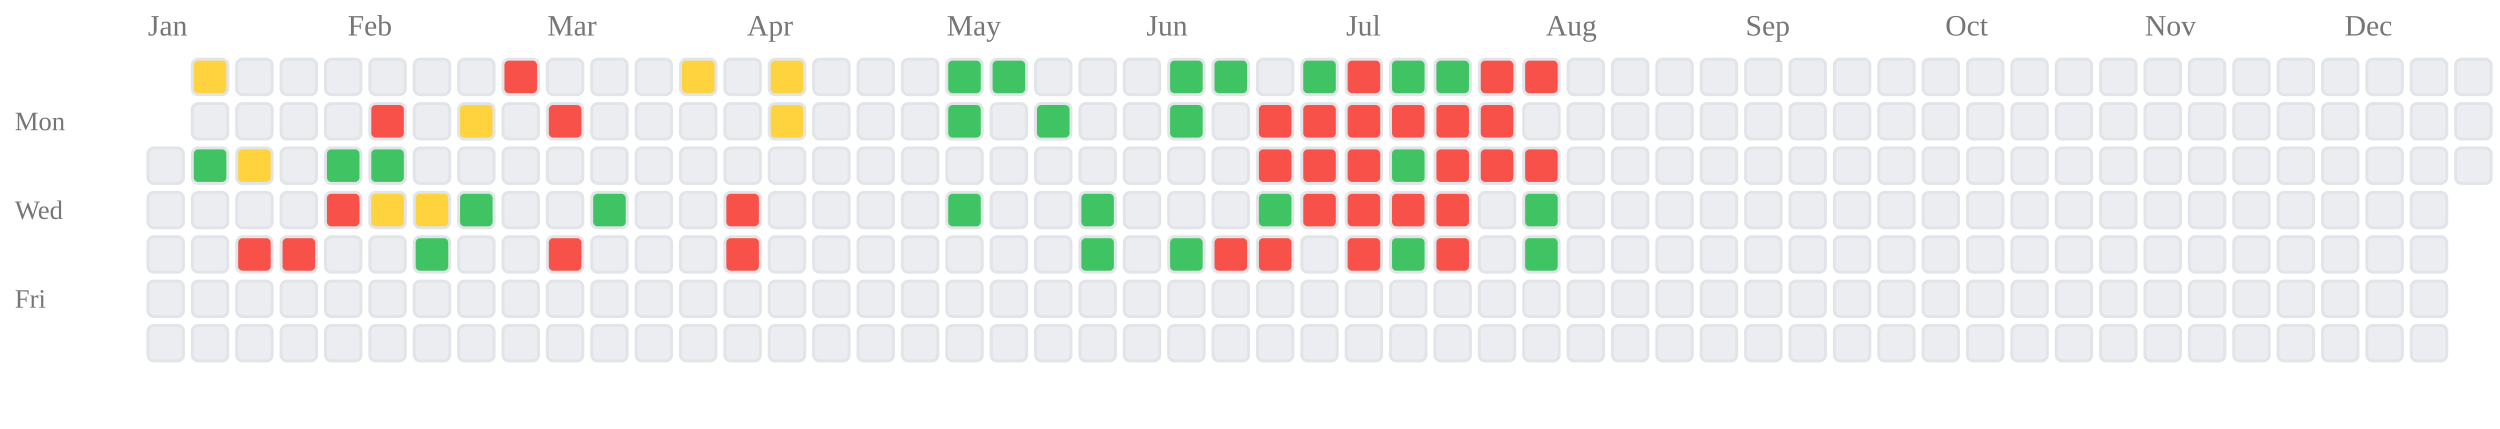
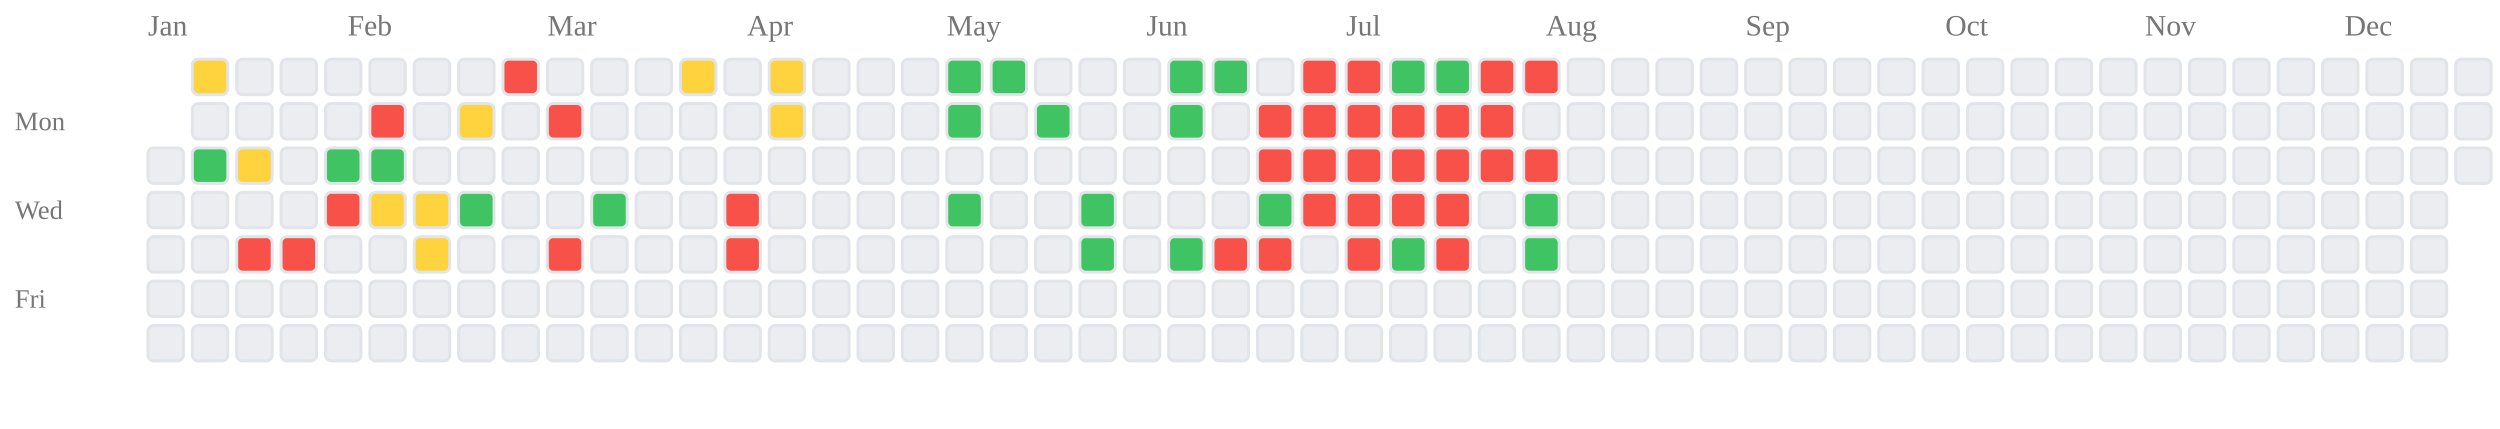
<svg xmlns="http://www.w3.org/2000/svg" width="845" height="145">
  <style>
        .month { font-size: 10px; fill: #767676; }
        .day { font-size: 9px; fill: #767676; }
        .cell { stroke: #e1e4e8; stroke-width: 1; }
        .cell-profit { fill: #40c463; }
        .cell-loss { fill: #f85149; }
        .cell-breakeven { fill: #ffd33d; }
        .cell-empty { fill: #ebedf0; }
    </style>
  <text x="50.0" y="12" class="month">Jan</text>
  <text x="117.5" y="12" class="month">Feb</text>
  <text x="185.0" y="12" class="month">Mar</text>
  <text x="252.5" y="12" class="month">Apr</text>
  <text x="320.0" y="12" class="month">May</text>
  <text x="387.5" y="12" class="month">Jun</text>
  <text x="455.0" y="12" class="month">Jul</text>
  <text x="522.5" y="12" class="month">Aug</text>
  <text x="590.0" y="12" class="month">Sep</text>
  <text x="657.5" y="12" class="month">Oct</text>
  <text x="725.0" y="12" class="month">Nov</text>
  <text x="792.5" y="12" class="month">Dec</text>
  <text x="5" y="44" class="day">Mon</text>
  <text x="5" y="74" class="day">Wed</text>
  <text x="5" y="104" class="day">Fri</text>
  <rect x="50" y="50" width="12" height="12" class="cell cell-empty" rx="2" ry="2" />
  <rect x="50" y="65" width="12" height="12" class="cell cell-empty" rx="2" ry="2" />
  <rect x="50" y="80" width="12" height="12" class="cell cell-empty" rx="2" ry="2" />
  <rect x="50" y="95" width="12" height="12" class="cell cell-empty" rx="2" ry="2" />
  <rect x="50" y="110" width="12" height="12" class="cell cell-empty" rx="2" ry="2" />
  <rect x="65" y="20" width="12" height="12" class="cell cell-breakeven" rx="2" ry="2" />
  <rect x="65" y="35" width="12" height="12" class="cell cell-empty" rx="2" ry="2" />
  <rect x="65" y="50" width="12" height="12" class="cell cell-profit" rx="2" ry="2" />
  <rect x="65" y="65" width="12" height="12" class="cell cell-empty" rx="2" ry="2" />
  <rect x="65" y="80" width="12" height="12" class="cell cell-empty" rx="2" ry="2" />
  <rect x="65" y="95" width="12" height="12" class="cell cell-empty" rx="2" ry="2" />
  <rect x="65" y="110" width="12" height="12" class="cell cell-empty" rx="2" ry="2" />
  <rect x="80" y="20" width="12" height="12" class="cell cell-empty" rx="2" ry="2" />
  <rect x="80" y="35" width="12" height="12" class="cell cell-empty" rx="2" ry="2" />
  <rect x="80" y="50" width="12" height="12" class="cell cell-breakeven" rx="2" ry="2" />
  <rect x="80" y="65" width="12" height="12" class="cell cell-empty" rx="2" ry="2" />
  <rect x="80" y="80" width="12" height="12" class="cell cell-loss" rx="2" ry="2" />
  <rect x="80" y="95" width="12" height="12" class="cell cell-empty" rx="2" ry="2" />
  <rect x="80" y="110" width="12" height="12" class="cell cell-empty" rx="2" ry="2" />
  <rect x="95" y="20" width="12" height="12" class="cell cell-empty" rx="2" ry="2" />
  <rect x="95" y="35" width="12" height="12" class="cell cell-empty" rx="2" ry="2" />
  <rect x="95" y="50" width="12" height="12" class="cell cell-empty" rx="2" ry="2" />
  <rect x="95" y="65" width="12" height="12" class="cell cell-empty" rx="2" ry="2" />
  <rect x="95" y="80" width="12" height="12" class="cell cell-loss" rx="2" ry="2" />
  <rect x="95" y="95" width="12" height="12" class="cell cell-empty" rx="2" ry="2" />
  <rect x="95" y="110" width="12" height="12" class="cell cell-empty" rx="2" ry="2" />
  <rect x="110" y="20" width="12" height="12" class="cell cell-empty" rx="2" ry="2" />
  <rect x="110" y="35" width="12" height="12" class="cell cell-empty" rx="2" ry="2" />
  <rect x="110" y="50" width="12" height="12" class="cell cell-profit" rx="2" ry="2" />
  <rect x="110" y="65" width="12" height="12" class="cell cell-loss" rx="2" ry="2" />
  <rect x="110" y="80" width="12" height="12" class="cell cell-empty" rx="2" ry="2" />
  <rect x="110" y="95" width="12" height="12" class="cell cell-empty" rx="2" ry="2" />
  <rect x="110" y="110" width="12" height="12" class="cell cell-empty" rx="2" ry="2" />
  <rect x="125" y="20" width="12" height="12" class="cell cell-empty" rx="2" ry="2" />
  <rect x="125" y="35" width="12" height="12" class="cell cell-loss" rx="2" ry="2" />
  <rect x="125" y="50" width="12" height="12" class="cell cell-profit" rx="2" ry="2" />
  <rect x="125" y="65" width="12" height="12" class="cell cell-breakeven" rx="2" ry="2" />
  <rect x="125" y="80" width="12" height="12" class="cell cell-empty" rx="2" ry="2" />
  <rect x="125" y="95" width="12" height="12" class="cell cell-empty" rx="2" ry="2" />
  <rect x="125" y="110" width="12" height="12" class="cell cell-empty" rx="2" ry="2" />
  <rect x="140" y="20" width="12" height="12" class="cell cell-empty" rx="2" ry="2" />
  <rect x="140" y="35" width="12" height="12" class="cell cell-empty" rx="2" ry="2" />
  <rect x="140" y="50" width="12" height="12" class="cell cell-empty" rx="2" ry="2" />
  <rect x="140" y="65" width="12" height="12" class="cell cell-breakeven" rx="2" ry="2" />
-   <rect x="140" y="80" width="12" height="12" class="cell cell-profit" rx="2" ry="2" />
+   <rect x="140" y="80" width="12" height="12" class="cell cell-breakeven" rx="2" ry="2" />
  <rect x="140" y="95" width="12" height="12" class="cell cell-empty" rx="2" ry="2" />
  <rect x="140" y="110" width="12" height="12" class="cell cell-empty" rx="2" ry="2" />
  <rect x="155" y="20" width="12" height="12" class="cell cell-empty" rx="2" ry="2" />
  <rect x="155" y="35" width="12" height="12" class="cell cell-breakeven" rx="2" ry="2" />
  <rect x="155" y="50" width="12" height="12" class="cell cell-empty" rx="2" ry="2" />
  <rect x="155" y="65" width="12" height="12" class="cell cell-profit" rx="2" ry="2" />
  <rect x="155" y="80" width="12" height="12" class="cell cell-empty" rx="2" ry="2" />
  <rect x="155" y="95" width="12" height="12" class="cell cell-empty" rx="2" ry="2" />
  <rect x="155" y="110" width="12" height="12" class="cell cell-empty" rx="2" ry="2" />
  <rect x="170" y="20" width="12" height="12" class="cell cell-loss" rx="2" ry="2" />
  <rect x="170" y="35" width="12" height="12" class="cell cell-empty" rx="2" ry="2" />
  <rect x="170" y="50" width="12" height="12" class="cell cell-empty" rx="2" ry="2" />
  <rect x="170" y="65" width="12" height="12" class="cell cell-empty" rx="2" ry="2" />
  <rect x="170" y="80" width="12" height="12" class="cell cell-empty" rx="2" ry="2" />
  <rect x="170" y="95" width="12" height="12" class="cell cell-empty" rx="2" ry="2" />
  <rect x="170" y="110" width="12" height="12" class="cell cell-empty" rx="2" ry="2" />
  <rect x="185" y="20" width="12" height="12" class="cell cell-empty" rx="2" ry="2" />
  <rect x="185" y="35" width="12" height="12" class="cell cell-loss" rx="2" ry="2" />
  <rect x="185" y="50" width="12" height="12" class="cell cell-empty" rx="2" ry="2" />
  <rect x="185" y="65" width="12" height="12" class="cell cell-empty" rx="2" ry="2" />
  <rect x="185" y="80" width="12" height="12" class="cell cell-loss" rx="2" ry="2" />
  <rect x="185" y="95" width="12" height="12" class="cell cell-empty" rx="2" ry="2" />
  <rect x="185" y="110" width="12" height="12" class="cell cell-empty" rx="2" ry="2" />
  <rect x="200" y="20" width="12" height="12" class="cell cell-empty" rx="2" ry="2" />
  <rect x="200" y="35" width="12" height="12" class="cell cell-empty" rx="2" ry="2" />
  <rect x="200" y="50" width="12" height="12" class="cell cell-empty" rx="2" ry="2" />
  <rect x="200" y="65" width="12" height="12" class="cell cell-profit" rx="2" ry="2" />
  <rect x="200" y="80" width="12" height="12" class="cell cell-empty" rx="2" ry="2" />
  <rect x="200" y="95" width="12" height="12" class="cell cell-empty" rx="2" ry="2" />
  <rect x="200" y="110" width="12" height="12" class="cell cell-empty" rx="2" ry="2" />
  <rect x="215" y="20" width="12" height="12" class="cell cell-empty" rx="2" ry="2" />
  <rect x="215" y="35" width="12" height="12" class="cell cell-empty" rx="2" ry="2" />
  <rect x="215" y="50" width="12" height="12" class="cell cell-empty" rx="2" ry="2" />
  <rect x="215" y="65" width="12" height="12" class="cell cell-empty" rx="2" ry="2" />
  <rect x="215" y="80" width="12" height="12" class="cell cell-empty" rx="2" ry="2" />
  <rect x="215" y="95" width="12" height="12" class="cell cell-empty" rx="2" ry="2" />
  <rect x="215" y="110" width="12" height="12" class="cell cell-empty" rx="2" ry="2" />
  <rect x="230" y="20" width="12" height="12" class="cell cell-breakeven" rx="2" ry="2" />
  <rect x="230" y="35" width="12" height="12" class="cell cell-empty" rx="2" ry="2" />
  <rect x="230" y="50" width="12" height="12" class="cell cell-empty" rx="2" ry="2" />
  <rect x="230" y="65" width="12" height="12" class="cell cell-empty" rx="2" ry="2" />
  <rect x="230" y="80" width="12" height="12" class="cell cell-empty" rx="2" ry="2" />
  <rect x="230" y="95" width="12" height="12" class="cell cell-empty" rx="2" ry="2" />
  <rect x="230" y="110" width="12" height="12" class="cell cell-empty" rx="2" ry="2" />
  <rect x="245" y="20" width="12" height="12" class="cell cell-empty" rx="2" ry="2" />
  <rect x="245" y="35" width="12" height="12" class="cell cell-empty" rx="2" ry="2" />
  <rect x="245" y="50" width="12" height="12" class="cell cell-empty" rx="2" ry="2" />
  <rect x="245" y="65" width="12" height="12" class="cell cell-loss" rx="2" ry="2" />
  <rect x="245" y="80" width="12" height="12" class="cell cell-loss" rx="2" ry="2" />
  <rect x="245" y="95" width="12" height="12" class="cell cell-empty" rx="2" ry="2" />
  <rect x="245" y="110" width="12" height="12" class="cell cell-empty" rx="2" ry="2" />
  <rect x="260" y="20" width="12" height="12" class="cell cell-breakeven" rx="2" ry="2" />
  <rect x="260" y="35" width="12" height="12" class="cell cell-breakeven" rx="2" ry="2" />
  <rect x="260" y="50" width="12" height="12" class="cell cell-empty" rx="2" ry="2" />
  <rect x="260" y="65" width="12" height="12" class="cell cell-empty" rx="2" ry="2" />
  <rect x="260" y="80" width="12" height="12" class="cell cell-empty" rx="2" ry="2" />
  <rect x="260" y="95" width="12" height="12" class="cell cell-empty" rx="2" ry="2" />
  <rect x="260" y="110" width="12" height="12" class="cell cell-empty" rx="2" ry="2" />
  <rect x="275" y="20" width="12" height="12" class="cell cell-empty" rx="2" ry="2" />
  <rect x="275" y="35" width="12" height="12" class="cell cell-empty" rx="2" ry="2" />
  <rect x="275" y="50" width="12" height="12" class="cell cell-empty" rx="2" ry="2" />
  <rect x="275" y="65" width="12" height="12" class="cell cell-empty" rx="2" ry="2" />
  <rect x="275" y="80" width="12" height="12" class="cell cell-empty" rx="2" ry="2" />
  <rect x="275" y="95" width="12" height="12" class="cell cell-empty" rx="2" ry="2" />
  <rect x="275" y="110" width="12" height="12" class="cell cell-empty" rx="2" ry="2" />
  <rect x="290" y="20" width="12" height="12" class="cell cell-empty" rx="2" ry="2" />
  <rect x="290" y="35" width="12" height="12" class="cell cell-empty" rx="2" ry="2" />
  <rect x="290" y="50" width="12" height="12" class="cell cell-empty" rx="2" ry="2" />
  <rect x="290" y="65" width="12" height="12" class="cell cell-empty" rx="2" ry="2" />
  <rect x="290" y="80" width="12" height="12" class="cell cell-empty" rx="2" ry="2" />
  <rect x="290" y="95" width="12" height="12" class="cell cell-empty" rx="2" ry="2" />
  <rect x="290" y="110" width="12" height="12" class="cell cell-empty" rx="2" ry="2" />
  <rect x="305" y="20" width="12" height="12" class="cell cell-empty" rx="2" ry="2" />
  <rect x="305" y="35" width="12" height="12" class="cell cell-empty" rx="2" ry="2" />
  <rect x="305" y="50" width="12" height="12" class="cell cell-empty" rx="2" ry="2" />
  <rect x="305" y="65" width="12" height="12" class="cell cell-empty" rx="2" ry="2" />
  <rect x="305" y="80" width="12" height="12" class="cell cell-empty" rx="2" ry="2" />
  <rect x="305" y="95" width="12" height="12" class="cell cell-empty" rx="2" ry="2" />
  <rect x="305" y="110" width="12" height="12" class="cell cell-empty" rx="2" ry="2" />
  <rect x="320" y="20" width="12" height="12" class="cell cell-profit" rx="2" ry="2" />
  <rect x="320" y="35" width="12" height="12" class="cell cell-profit" rx="2" ry="2" />
  <rect x="320" y="50" width="12" height="12" class="cell cell-empty" rx="2" ry="2" />
  <rect x="320" y="65" width="12" height="12" class="cell cell-profit" rx="2" ry="2" />
  <rect x="320" y="80" width="12" height="12" class="cell cell-empty" rx="2" ry="2" />
  <rect x="320" y="95" width="12" height="12" class="cell cell-empty" rx="2" ry="2" />
  <rect x="320" y="110" width="12" height="12" class="cell cell-empty" rx="2" ry="2" />
  <rect x="335" y="20" width="12" height="12" class="cell cell-profit" rx="2" ry="2" />
  <rect x="335" y="35" width="12" height="12" class="cell cell-empty" rx="2" ry="2" />
  <rect x="335" y="50" width="12" height="12" class="cell cell-empty" rx="2" ry="2" />
  <rect x="335" y="65" width="12" height="12" class="cell cell-empty" rx="2" ry="2" />
  <rect x="335" y="80" width="12" height="12" class="cell cell-empty" rx="2" ry="2" />
  <rect x="335" y="95" width="12" height="12" class="cell cell-empty" rx="2" ry="2" />
  <rect x="335" y="110" width="12" height="12" class="cell cell-empty" rx="2" ry="2" />
  <rect x="350" y="20" width="12" height="12" class="cell cell-empty" rx="2" ry="2" />
  <rect x="350" y="35" width="12" height="12" class="cell cell-profit" rx="2" ry="2" />
  <rect x="350" y="50" width="12" height="12" class="cell cell-empty" rx="2" ry="2" />
  <rect x="350" y="65" width="12" height="12" class="cell cell-empty" rx="2" ry="2" />
  <rect x="350" y="80" width="12" height="12" class="cell cell-empty" rx="2" ry="2" />
  <rect x="350" y="95" width="12" height="12" class="cell cell-empty" rx="2" ry="2" />
  <rect x="350" y="110" width="12" height="12" class="cell cell-empty" rx="2" ry="2" />
  <rect x="365" y="20" width="12" height="12" class="cell cell-empty" rx="2" ry="2" />
  <rect x="365" y="35" width="12" height="12" class="cell cell-empty" rx="2" ry="2" />
  <rect x="365" y="50" width="12" height="12" class="cell cell-empty" rx="2" ry="2" />
  <rect x="365" y="65" width="12" height="12" class="cell cell-profit" rx="2" ry="2" />
  <rect x="365" y="80" width="12" height="12" class="cell cell-profit" rx="2" ry="2" />
  <rect x="365" y="95" width="12" height="12" class="cell cell-empty" rx="2" ry="2" />
  <rect x="365" y="110" width="12" height="12" class="cell cell-empty" rx="2" ry="2" />
  <rect x="380" y="20" width="12" height="12" class="cell cell-empty" rx="2" ry="2" />
  <rect x="380" y="35" width="12" height="12" class="cell cell-empty" rx="2" ry="2" />
  <rect x="380" y="50" width="12" height="12" class="cell cell-empty" rx="2" ry="2" />
  <rect x="380" y="65" width="12" height="12" class="cell cell-empty" rx="2" ry="2" />
  <rect x="380" y="80" width="12" height="12" class="cell cell-empty" rx="2" ry="2" />
  <rect x="380" y="95" width="12" height="12" class="cell cell-empty" rx="2" ry="2" />
  <rect x="380" y="110" width="12" height="12" class="cell cell-empty" rx="2" ry="2" />
  <rect x="395" y="20" width="12" height="12" class="cell cell-profit" rx="2" ry="2" />
  <rect x="395" y="35" width="12" height="12" class="cell cell-profit" rx="2" ry="2" />
  <rect x="395" y="50" width="12" height="12" class="cell cell-empty" rx="2" ry="2" />
  <rect x="395" y="65" width="12" height="12" class="cell cell-empty" rx="2" ry="2" />
  <rect x="395" y="80" width="12" height="12" class="cell cell-profit" rx="2" ry="2" />
  <rect x="395" y="95" width="12" height="12" class="cell cell-empty" rx="2" ry="2" />
  <rect x="395" y="110" width="12" height="12" class="cell cell-empty" rx="2" ry="2" />
  <rect x="410" y="20" width="12" height="12" class="cell cell-profit" rx="2" ry="2" />
  <rect x="410" y="35" width="12" height="12" class="cell cell-empty" rx="2" ry="2" />
  <rect x="410" y="50" width="12" height="12" class="cell cell-empty" rx="2" ry="2" />
  <rect x="410" y="65" width="12" height="12" class="cell cell-empty" rx="2" ry="2" />
  <rect x="410" y="80" width="12" height="12" class="cell cell-loss" rx="2" ry="2" />
  <rect x="410" y="95" width="12" height="12" class="cell cell-empty" rx="2" ry="2" />
  <rect x="410" y="110" width="12" height="12" class="cell cell-empty" rx="2" ry="2" />
  <rect x="425" y="20" width="12" height="12" class="cell cell-empty" rx="2" ry="2" />
  <rect x="425" y="35" width="12" height="12" class="cell cell-loss" rx="2" ry="2" />
  <rect x="425" y="50" width="12" height="12" class="cell cell-loss" rx="2" ry="2" />
  <rect x="425" y="65" width="12" height="12" class="cell cell-profit" rx="2" ry="2" />
  <rect x="425" y="80" width="12" height="12" class="cell cell-loss" rx="2" ry="2" />
  <rect x="425" y="95" width="12" height="12" class="cell cell-empty" rx="2" ry="2" />
  <rect x="425" y="110" width="12" height="12" class="cell cell-empty" rx="2" ry="2" />
-   <rect x="440" y="20" width="12" height="12" class="cell cell-profit" rx="2" ry="2" />
+   <rect x="440" y="20" width="12" height="12" class="cell cell-loss" rx="2" ry="2" />
  <rect x="440" y="35" width="12" height="12" class="cell cell-loss" rx="2" ry="2" />
  <rect x="440" y="50" width="12" height="12" class="cell cell-loss" rx="2" ry="2" />
  <rect x="440" y="65" width="12" height="12" class="cell cell-loss" rx="2" ry="2" />
  <rect x="440" y="80" width="12" height="12" class="cell cell-empty" rx="2" ry="2" />
  <rect x="440" y="95" width="12" height="12" class="cell cell-empty" rx="2" ry="2" />
  <rect x="440" y="110" width="12" height="12" class="cell cell-empty" rx="2" ry="2" />
  <rect x="455" y="20" width="12" height="12" class="cell cell-loss" rx="2" ry="2" />
  <rect x="455" y="35" width="12" height="12" class="cell cell-loss" rx="2" ry="2" />
  <rect x="455" y="50" width="12" height="12" class="cell cell-loss" rx="2" ry="2" />
  <rect x="455" y="65" width="12" height="12" class="cell cell-loss" rx="2" ry="2" />
  <rect x="455" y="80" width="12" height="12" class="cell cell-loss" rx="2" ry="2" />
  <rect x="455" y="95" width="12" height="12" class="cell cell-empty" rx="2" ry="2" />
  <rect x="455" y="110" width="12" height="12" class="cell cell-empty" rx="2" ry="2" />
  <rect x="470" y="20" width="12" height="12" class="cell cell-profit" rx="2" ry="2" />
  <rect x="470" y="35" width="12" height="12" class="cell cell-loss" rx="2" ry="2" />
-   <rect x="470" y="50" width="12" height="12" class="cell cell-profit" rx="2" ry="2" />
+   <rect x="470" y="50" width="12" height="12" class="cell cell-loss" rx="2" ry="2" />
  <rect x="470" y="65" width="12" height="12" class="cell cell-loss" rx="2" ry="2" />
  <rect x="470" y="80" width="12" height="12" class="cell cell-profit" rx="2" ry="2" />
  <rect x="470" y="95" width="12" height="12" class="cell cell-empty" rx="2" ry="2" />
  <rect x="470" y="110" width="12" height="12" class="cell cell-empty" rx="2" ry="2" />
  <rect x="485" y="20" width="12" height="12" class="cell cell-profit" rx="2" ry="2" />
  <rect x="485" y="35" width="12" height="12" class="cell cell-loss" rx="2" ry="2" />
  <rect x="485" y="50" width="12" height="12" class="cell cell-loss" rx="2" ry="2" />
  <rect x="485" y="65" width="12" height="12" class="cell cell-loss" rx="2" ry="2" />
  <rect x="485" y="80" width="12" height="12" class="cell cell-loss" rx="2" ry="2" />
  <rect x="485" y="95" width="12" height="12" class="cell cell-empty" rx="2" ry="2" />
  <rect x="485" y="110" width="12" height="12" class="cell cell-empty" rx="2" ry="2" />
  <rect x="500" y="20" width="12" height="12" class="cell cell-loss" rx="2" ry="2" />
  <rect x="500" y="35" width="12" height="12" class="cell cell-loss" rx="2" ry="2" />
  <rect x="500" y="50" width="12" height="12" class="cell cell-loss" rx="2" ry="2" />
  <rect x="500" y="65" width="12" height="12" class="cell cell-empty" rx="2" ry="2" />
  <rect x="500" y="80" width="12" height="12" class="cell cell-empty" rx="2" ry="2" />
  <rect x="500" y="95" width="12" height="12" class="cell cell-empty" rx="2" ry="2" />
  <rect x="500" y="110" width="12" height="12" class="cell cell-empty" rx="2" ry="2" />
  <rect x="515" y="20" width="12" height="12" class="cell cell-loss" rx="2" ry="2" />
  <rect x="515" y="35" width="12" height="12" class="cell cell-empty" rx="2" ry="2" />
  <rect x="515" y="50" width="12" height="12" class="cell cell-loss" rx="2" ry="2" />
  <rect x="515" y="65" width="12" height="12" class="cell cell-profit" rx="2" ry="2" />
  <rect x="515" y="80" width="12" height="12" class="cell cell-profit" rx="2" ry="2" />
  <rect x="515" y="95" width="12" height="12" class="cell cell-empty" rx="2" ry="2" />
  <rect x="515" y="110" width="12" height="12" class="cell cell-empty" rx="2" ry="2" />
  <rect x="530" y="20" width="12" height="12" class="cell cell-empty" rx="2" ry="2" />
  <rect x="530" y="35" width="12" height="12" class="cell cell-empty" rx="2" ry="2" />
  <rect x="530" y="50" width="12" height="12" class="cell cell-empty" rx="2" ry="2" />
  <rect x="530" y="65" width="12" height="12" class="cell cell-empty" rx="2" ry="2" />
  <rect x="530" y="80" width="12" height="12" class="cell cell-empty" rx="2" ry="2" />
  <rect x="530" y="95" width="12" height="12" class="cell cell-empty" rx="2" ry="2" />
  <rect x="530" y="110" width="12" height="12" class="cell cell-empty" rx="2" ry="2" />
  <rect x="545" y="20" width="12" height="12" class="cell cell-empty" rx="2" ry="2" />
  <rect x="545" y="35" width="12" height="12" class="cell cell-empty" rx="2" ry="2" />
  <rect x="545" y="50" width="12" height="12" class="cell cell-empty" rx="2" ry="2" />
  <rect x="545" y="65" width="12" height="12" class="cell cell-empty" rx="2" ry="2" />
  <rect x="545" y="80" width="12" height="12" class="cell cell-empty" rx="2" ry="2" />
  <rect x="545" y="95" width="12" height="12" class="cell cell-empty" rx="2" ry="2" />
  <rect x="545" y="110" width="12" height="12" class="cell cell-empty" rx="2" ry="2" />
  <rect x="560" y="20" width="12" height="12" class="cell cell-empty" rx="2" ry="2" />
  <rect x="560" y="35" width="12" height="12" class="cell cell-empty" rx="2" ry="2" />
  <rect x="560" y="50" width="12" height="12" class="cell cell-empty" rx="2" ry="2" />
  <rect x="560" y="65" width="12" height="12" class="cell cell-empty" rx="2" ry="2" />
  <rect x="560" y="80" width="12" height="12" class="cell cell-empty" rx="2" ry="2" />
  <rect x="560" y="95" width="12" height="12" class="cell cell-empty" rx="2" ry="2" />
  <rect x="560" y="110" width="12" height="12" class="cell cell-empty" rx="2" ry="2" />
  <rect x="575" y="20" width="12" height="12" class="cell cell-empty" rx="2" ry="2" />
  <rect x="575" y="35" width="12" height="12" class="cell cell-empty" rx="2" ry="2" />
  <rect x="575" y="50" width="12" height="12" class="cell cell-empty" rx="2" ry="2" />
  <rect x="575" y="65" width="12" height="12" class="cell cell-empty" rx="2" ry="2" />
  <rect x="575" y="80" width="12" height="12" class="cell cell-empty" rx="2" ry="2" />
  <rect x="575" y="95" width="12" height="12" class="cell cell-empty" rx="2" ry="2" />
  <rect x="575" y="110" width="12" height="12" class="cell cell-empty" rx="2" ry="2" />
  <rect x="590" y="20" width="12" height="12" class="cell cell-empty" rx="2" ry="2" />
  <rect x="590" y="35" width="12" height="12" class="cell cell-empty" rx="2" ry="2" />
  <rect x="590" y="50" width="12" height="12" class="cell cell-empty" rx="2" ry="2" />
  <rect x="590" y="65" width="12" height="12" class="cell cell-empty" rx="2" ry="2" />
  <rect x="590" y="80" width="12" height="12" class="cell cell-empty" rx="2" ry="2" />
  <rect x="590" y="95" width="12" height="12" class="cell cell-empty" rx="2" ry="2" />
  <rect x="590" y="110" width="12" height="12" class="cell cell-empty" rx="2" ry="2" />
  <rect x="605" y="20" width="12" height="12" class="cell cell-empty" rx="2" ry="2" />
  <rect x="605" y="35" width="12" height="12" class="cell cell-empty" rx="2" ry="2" />
  <rect x="605" y="50" width="12" height="12" class="cell cell-empty" rx="2" ry="2" />
  <rect x="605" y="65" width="12" height="12" class="cell cell-empty" rx="2" ry="2" />
  <rect x="605" y="80" width="12" height="12" class="cell cell-empty" rx="2" ry="2" />
  <rect x="605" y="95" width="12" height="12" class="cell cell-empty" rx="2" ry="2" />
  <rect x="605" y="110" width="12" height="12" class="cell cell-empty" rx="2" ry="2" />
  <rect x="620" y="20" width="12" height="12" class="cell cell-empty" rx="2" ry="2" />
  <rect x="620" y="35" width="12" height="12" class="cell cell-empty" rx="2" ry="2" />
  <rect x="620" y="50" width="12" height="12" class="cell cell-empty" rx="2" ry="2" />
  <rect x="620" y="65" width="12" height="12" class="cell cell-empty" rx="2" ry="2" />
  <rect x="620" y="80" width="12" height="12" class="cell cell-empty" rx="2" ry="2" />
  <rect x="620" y="95" width="12" height="12" class="cell cell-empty" rx="2" ry="2" />
  <rect x="620" y="110" width="12" height="12" class="cell cell-empty" rx="2" ry="2" />
  <rect x="635" y="20" width="12" height="12" class="cell cell-empty" rx="2" ry="2" />
  <rect x="635" y="35" width="12" height="12" class="cell cell-empty" rx="2" ry="2" />
  <rect x="635" y="50" width="12" height="12" class="cell cell-empty" rx="2" ry="2" />
  <rect x="635" y="65" width="12" height="12" class="cell cell-empty" rx="2" ry="2" />
  <rect x="635" y="80" width="12" height="12" class="cell cell-empty" rx="2" ry="2" />
  <rect x="635" y="95" width="12" height="12" class="cell cell-empty" rx="2" ry="2" />
  <rect x="635" y="110" width="12" height="12" class="cell cell-empty" rx="2" ry="2" />
  <rect x="650" y="20" width="12" height="12" class="cell cell-empty" rx="2" ry="2" />
  <rect x="650" y="35" width="12" height="12" class="cell cell-empty" rx="2" ry="2" />
  <rect x="650" y="50" width="12" height="12" class="cell cell-empty" rx="2" ry="2" />
  <rect x="650" y="65" width="12" height="12" class="cell cell-empty" rx="2" ry="2" />
  <rect x="650" y="80" width="12" height="12" class="cell cell-empty" rx="2" ry="2" />
  <rect x="650" y="95" width="12" height="12" class="cell cell-empty" rx="2" ry="2" />
  <rect x="650" y="110" width="12" height="12" class="cell cell-empty" rx="2" ry="2" />
  <rect x="665" y="20" width="12" height="12" class="cell cell-empty" rx="2" ry="2" />
  <rect x="665" y="35" width="12" height="12" class="cell cell-empty" rx="2" ry="2" />
  <rect x="665" y="50" width="12" height="12" class="cell cell-empty" rx="2" ry="2" />
  <rect x="665" y="65" width="12" height="12" class="cell cell-empty" rx="2" ry="2" />
  <rect x="665" y="80" width="12" height="12" class="cell cell-empty" rx="2" ry="2" />
  <rect x="665" y="95" width="12" height="12" class="cell cell-empty" rx="2" ry="2" />
  <rect x="665" y="110" width="12" height="12" class="cell cell-empty" rx="2" ry="2" />
  <rect x="680" y="20" width="12" height="12" class="cell cell-empty" rx="2" ry="2" />
  <rect x="680" y="35" width="12" height="12" class="cell cell-empty" rx="2" ry="2" />
  <rect x="680" y="50" width="12" height="12" class="cell cell-empty" rx="2" ry="2" />
  <rect x="680" y="65" width="12" height="12" class="cell cell-empty" rx="2" ry="2" />
  <rect x="680" y="80" width="12" height="12" class="cell cell-empty" rx="2" ry="2" />
  <rect x="680" y="95" width="12" height="12" class="cell cell-empty" rx="2" ry="2" />
  <rect x="680" y="110" width="12" height="12" class="cell cell-empty" rx="2" ry="2" />
  <rect x="695" y="20" width="12" height="12" class="cell cell-empty" rx="2" ry="2" />
  <rect x="695" y="35" width="12" height="12" class="cell cell-empty" rx="2" ry="2" />
  <rect x="695" y="50" width="12" height="12" class="cell cell-empty" rx="2" ry="2" />
  <rect x="695" y="65" width="12" height="12" class="cell cell-empty" rx="2" ry="2" />
  <rect x="695" y="80" width="12" height="12" class="cell cell-empty" rx="2" ry="2" />
  <rect x="695" y="95" width="12" height="12" class="cell cell-empty" rx="2" ry="2" />
  <rect x="695" y="110" width="12" height="12" class="cell cell-empty" rx="2" ry="2" />
  <rect x="710" y="20" width="12" height="12" class="cell cell-empty" rx="2" ry="2" />
  <rect x="710" y="35" width="12" height="12" class="cell cell-empty" rx="2" ry="2" />
  <rect x="710" y="50" width="12" height="12" class="cell cell-empty" rx="2" ry="2" />
  <rect x="710" y="65" width="12" height="12" class="cell cell-empty" rx="2" ry="2" />
  <rect x="710" y="80" width="12" height="12" class="cell cell-empty" rx="2" ry="2" />
  <rect x="710" y="95" width="12" height="12" class="cell cell-empty" rx="2" ry="2" />
  <rect x="710" y="110" width="12" height="12" class="cell cell-empty" rx="2" ry="2" />
  <rect x="725" y="20" width="12" height="12" class="cell cell-empty" rx="2" ry="2" />
  <rect x="725" y="35" width="12" height="12" class="cell cell-empty" rx="2" ry="2" />
  <rect x="725" y="50" width="12" height="12" class="cell cell-empty" rx="2" ry="2" />
  <rect x="725" y="65" width="12" height="12" class="cell cell-empty" rx="2" ry="2" />
  <rect x="725" y="80" width="12" height="12" class="cell cell-empty" rx="2" ry="2" />
  <rect x="725" y="95" width="12" height="12" class="cell cell-empty" rx="2" ry="2" />
  <rect x="725" y="110" width="12" height="12" class="cell cell-empty" rx="2" ry="2" />
  <rect x="740" y="20" width="12" height="12" class="cell cell-empty" rx="2" ry="2" />
  <rect x="740" y="35" width="12" height="12" class="cell cell-empty" rx="2" ry="2" />
  <rect x="740" y="50" width="12" height="12" class="cell cell-empty" rx="2" ry="2" />
  <rect x="740" y="65" width="12" height="12" class="cell cell-empty" rx="2" ry="2" />
  <rect x="740" y="80" width="12" height="12" class="cell cell-empty" rx="2" ry="2" />
  <rect x="740" y="95" width="12" height="12" class="cell cell-empty" rx="2" ry="2" />
  <rect x="740" y="110" width="12" height="12" class="cell cell-empty" rx="2" ry="2" />
  <rect x="755" y="20" width="12" height="12" class="cell cell-empty" rx="2" ry="2" />
  <rect x="755" y="35" width="12" height="12" class="cell cell-empty" rx="2" ry="2" />
  <rect x="755" y="50" width="12" height="12" class="cell cell-empty" rx="2" ry="2" />
  <rect x="755" y="65" width="12" height="12" class="cell cell-empty" rx="2" ry="2" />
  <rect x="755" y="80" width="12" height="12" class="cell cell-empty" rx="2" ry="2" />
  <rect x="755" y="95" width="12" height="12" class="cell cell-empty" rx="2" ry="2" />
  <rect x="755" y="110" width="12" height="12" class="cell cell-empty" rx="2" ry="2" />
  <rect x="770" y="20" width="12" height="12" class="cell cell-empty" rx="2" ry="2" />
  <rect x="770" y="35" width="12" height="12" class="cell cell-empty" rx="2" ry="2" />
  <rect x="770" y="50" width="12" height="12" class="cell cell-empty" rx="2" ry="2" />
  <rect x="770" y="65" width="12" height="12" class="cell cell-empty" rx="2" ry="2" />
  <rect x="770" y="80" width="12" height="12" class="cell cell-empty" rx="2" ry="2" />
  <rect x="770" y="95" width="12" height="12" class="cell cell-empty" rx="2" ry="2" />
  <rect x="770" y="110" width="12" height="12" class="cell cell-empty" rx="2" ry="2" />
  <rect x="785" y="20" width="12" height="12" class="cell cell-empty" rx="2" ry="2" />
  <rect x="785" y="35" width="12" height="12" class="cell cell-empty" rx="2" ry="2" />
  <rect x="785" y="50" width="12" height="12" class="cell cell-empty" rx="2" ry="2" />
  <rect x="785" y="65" width="12" height="12" class="cell cell-empty" rx="2" ry="2" />
  <rect x="785" y="80" width="12" height="12" class="cell cell-empty" rx="2" ry="2" />
  <rect x="785" y="95" width="12" height="12" class="cell cell-empty" rx="2" ry="2" />
  <rect x="785" y="110" width="12" height="12" class="cell cell-empty" rx="2" ry="2" />
  <rect x="800" y="20" width="12" height="12" class="cell cell-empty" rx="2" ry="2" />
  <rect x="800" y="35" width="12" height="12" class="cell cell-empty" rx="2" ry="2" />
  <rect x="800" y="50" width="12" height="12" class="cell cell-empty" rx="2" ry="2" />
  <rect x="800" y="65" width="12" height="12" class="cell cell-empty" rx="2" ry="2" />
  <rect x="800" y="80" width="12" height="12" class="cell cell-empty" rx="2" ry="2" />
  <rect x="800" y="95" width="12" height="12" class="cell cell-empty" rx="2" ry="2" />
  <rect x="800" y="110" width="12" height="12" class="cell cell-empty" rx="2" ry="2" />
  <rect x="815" y="20" width="12" height="12" class="cell cell-empty" rx="2" ry="2" />
  <rect x="815" y="35" width="12" height="12" class="cell cell-empty" rx="2" ry="2" />
  <rect x="815" y="50" width="12" height="12" class="cell cell-empty" rx="2" ry="2" />
  <rect x="815" y="65" width="12" height="12" class="cell cell-empty" rx="2" ry="2" />
  <rect x="815" y="80" width="12" height="12" class="cell cell-empty" rx="2" ry="2" />
  <rect x="815" y="95" width="12" height="12" class="cell cell-empty" rx="2" ry="2" />
  <rect x="815" y="110" width="12" height="12" class="cell cell-empty" rx="2" ry="2" />
  <rect x="830" y="20" width="12" height="12" class="cell cell-empty" rx="2" ry="2" />
  <rect x="830" y="35" width="12" height="12" class="cell cell-empty" rx="2" ry="2" />
  <rect x="830" y="50" width="12" height="12" class="cell cell-empty" rx="2" ry="2" />
</svg>
